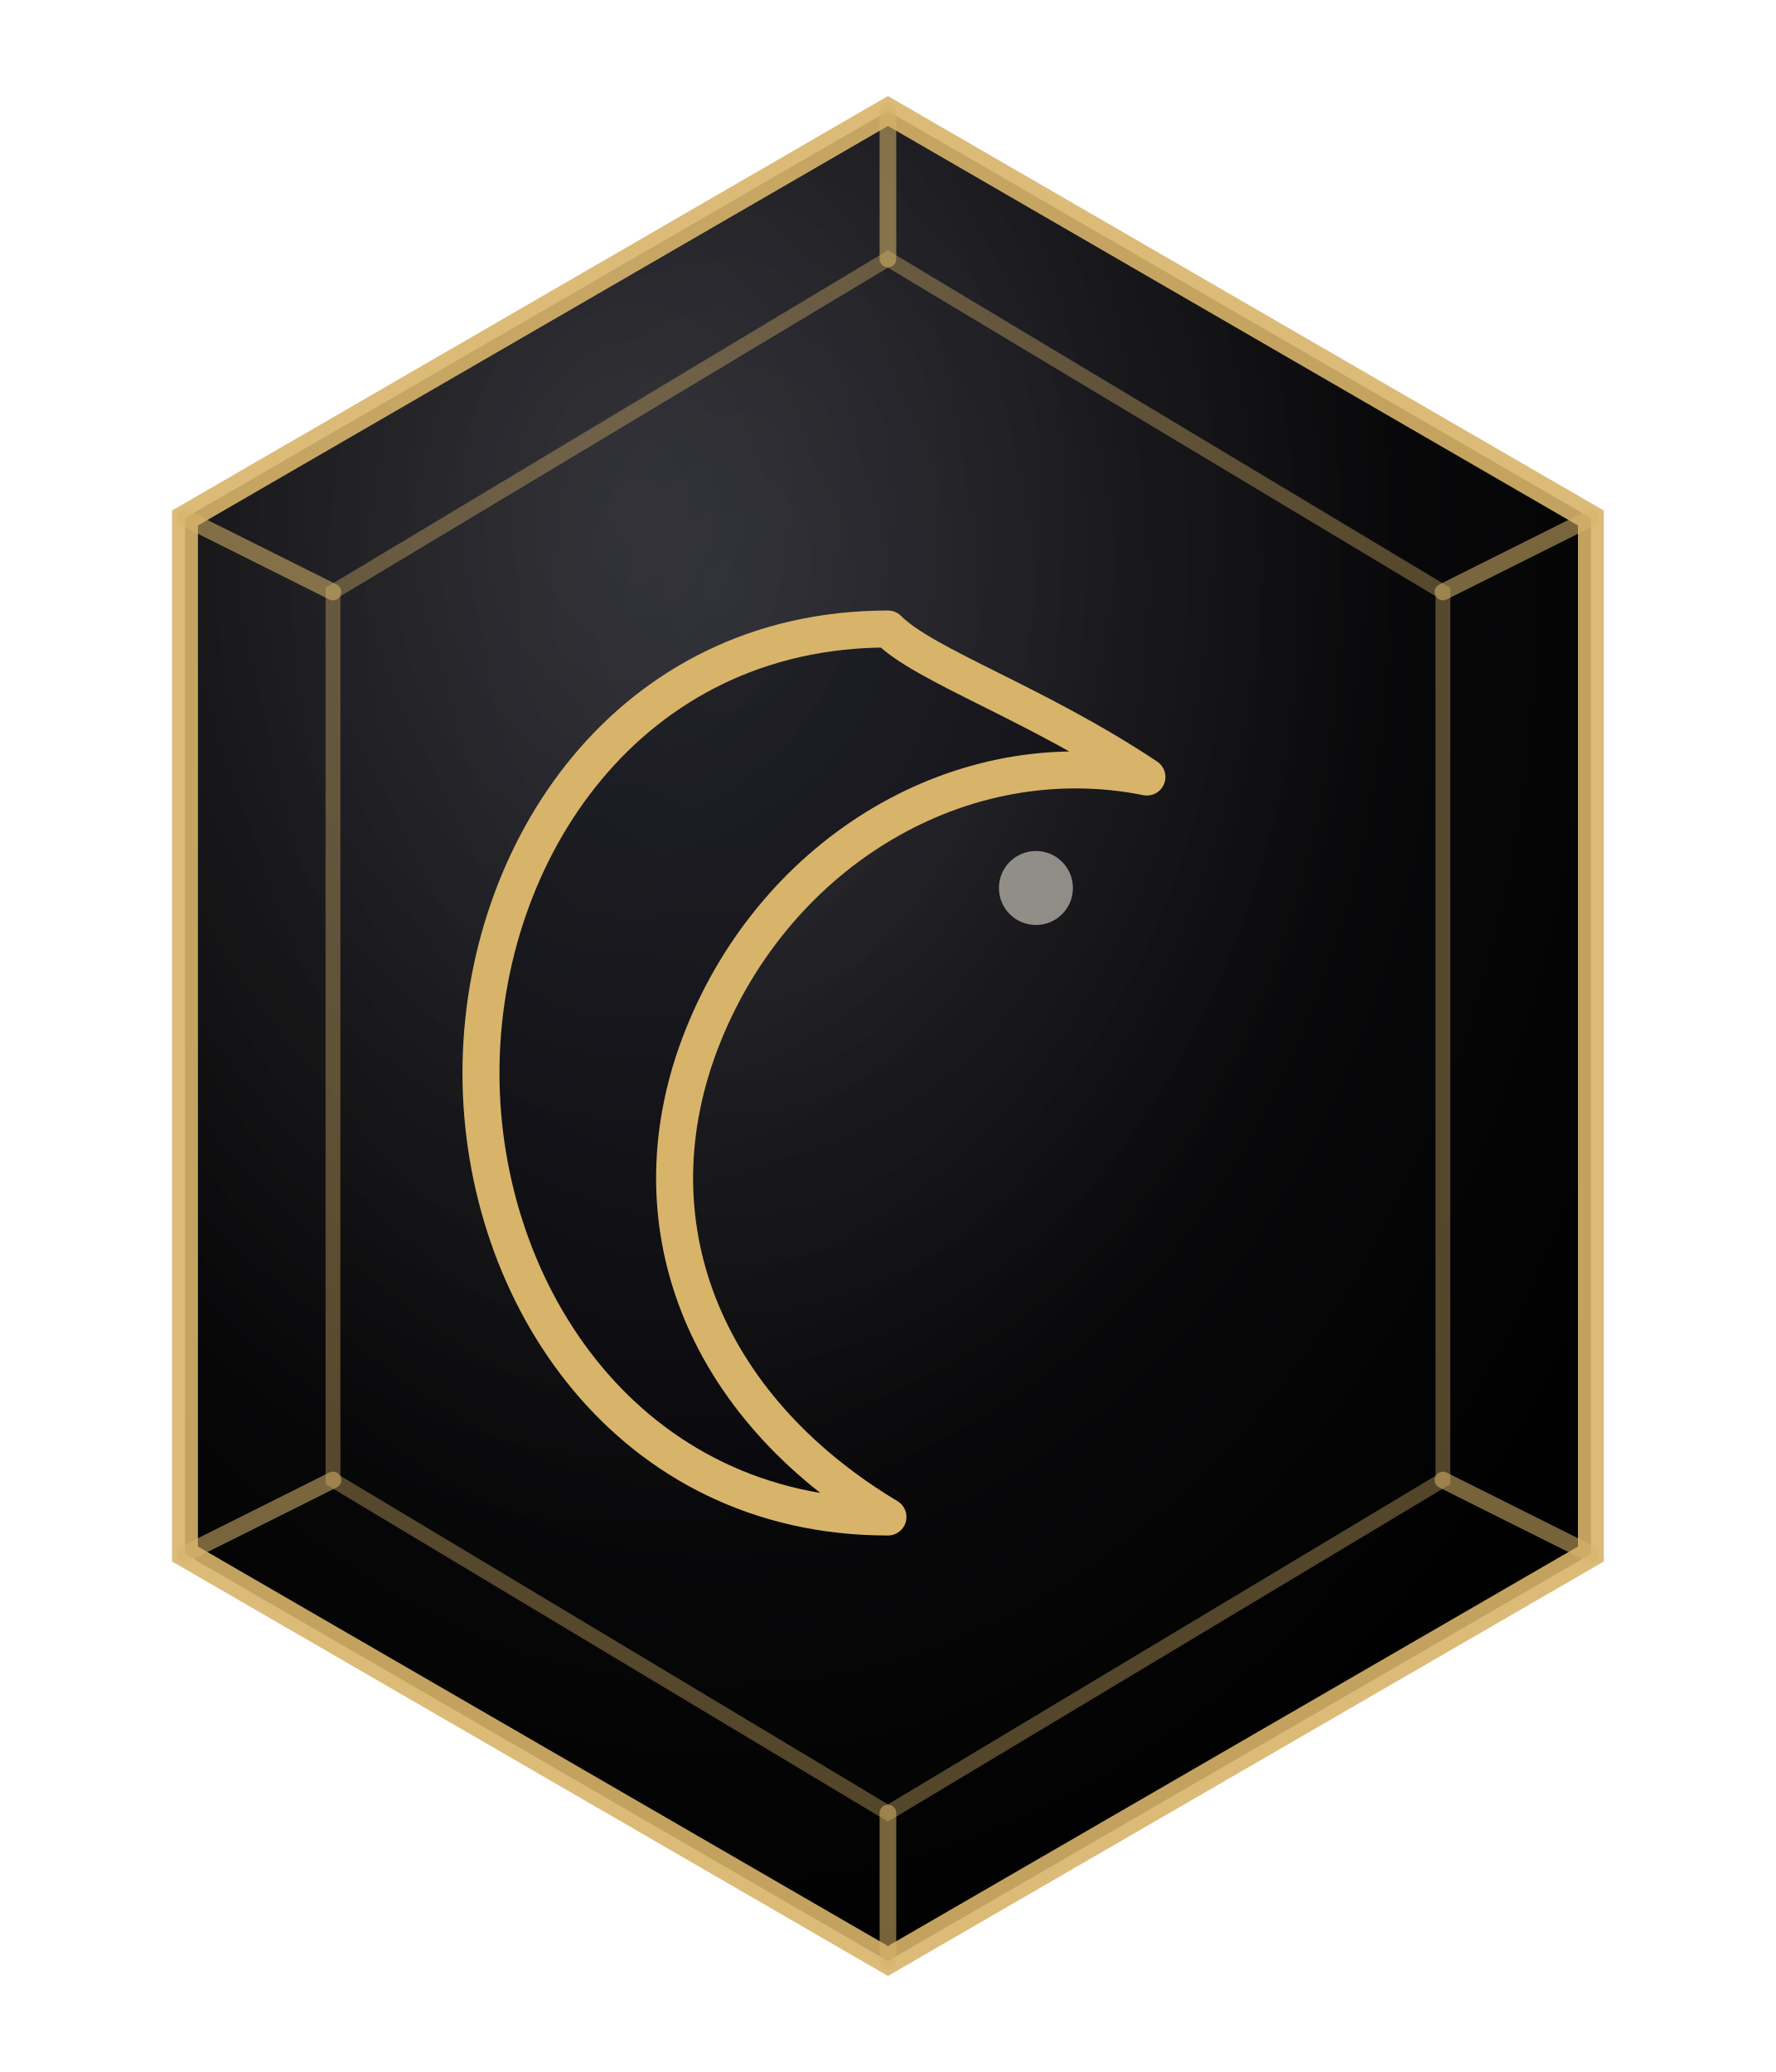
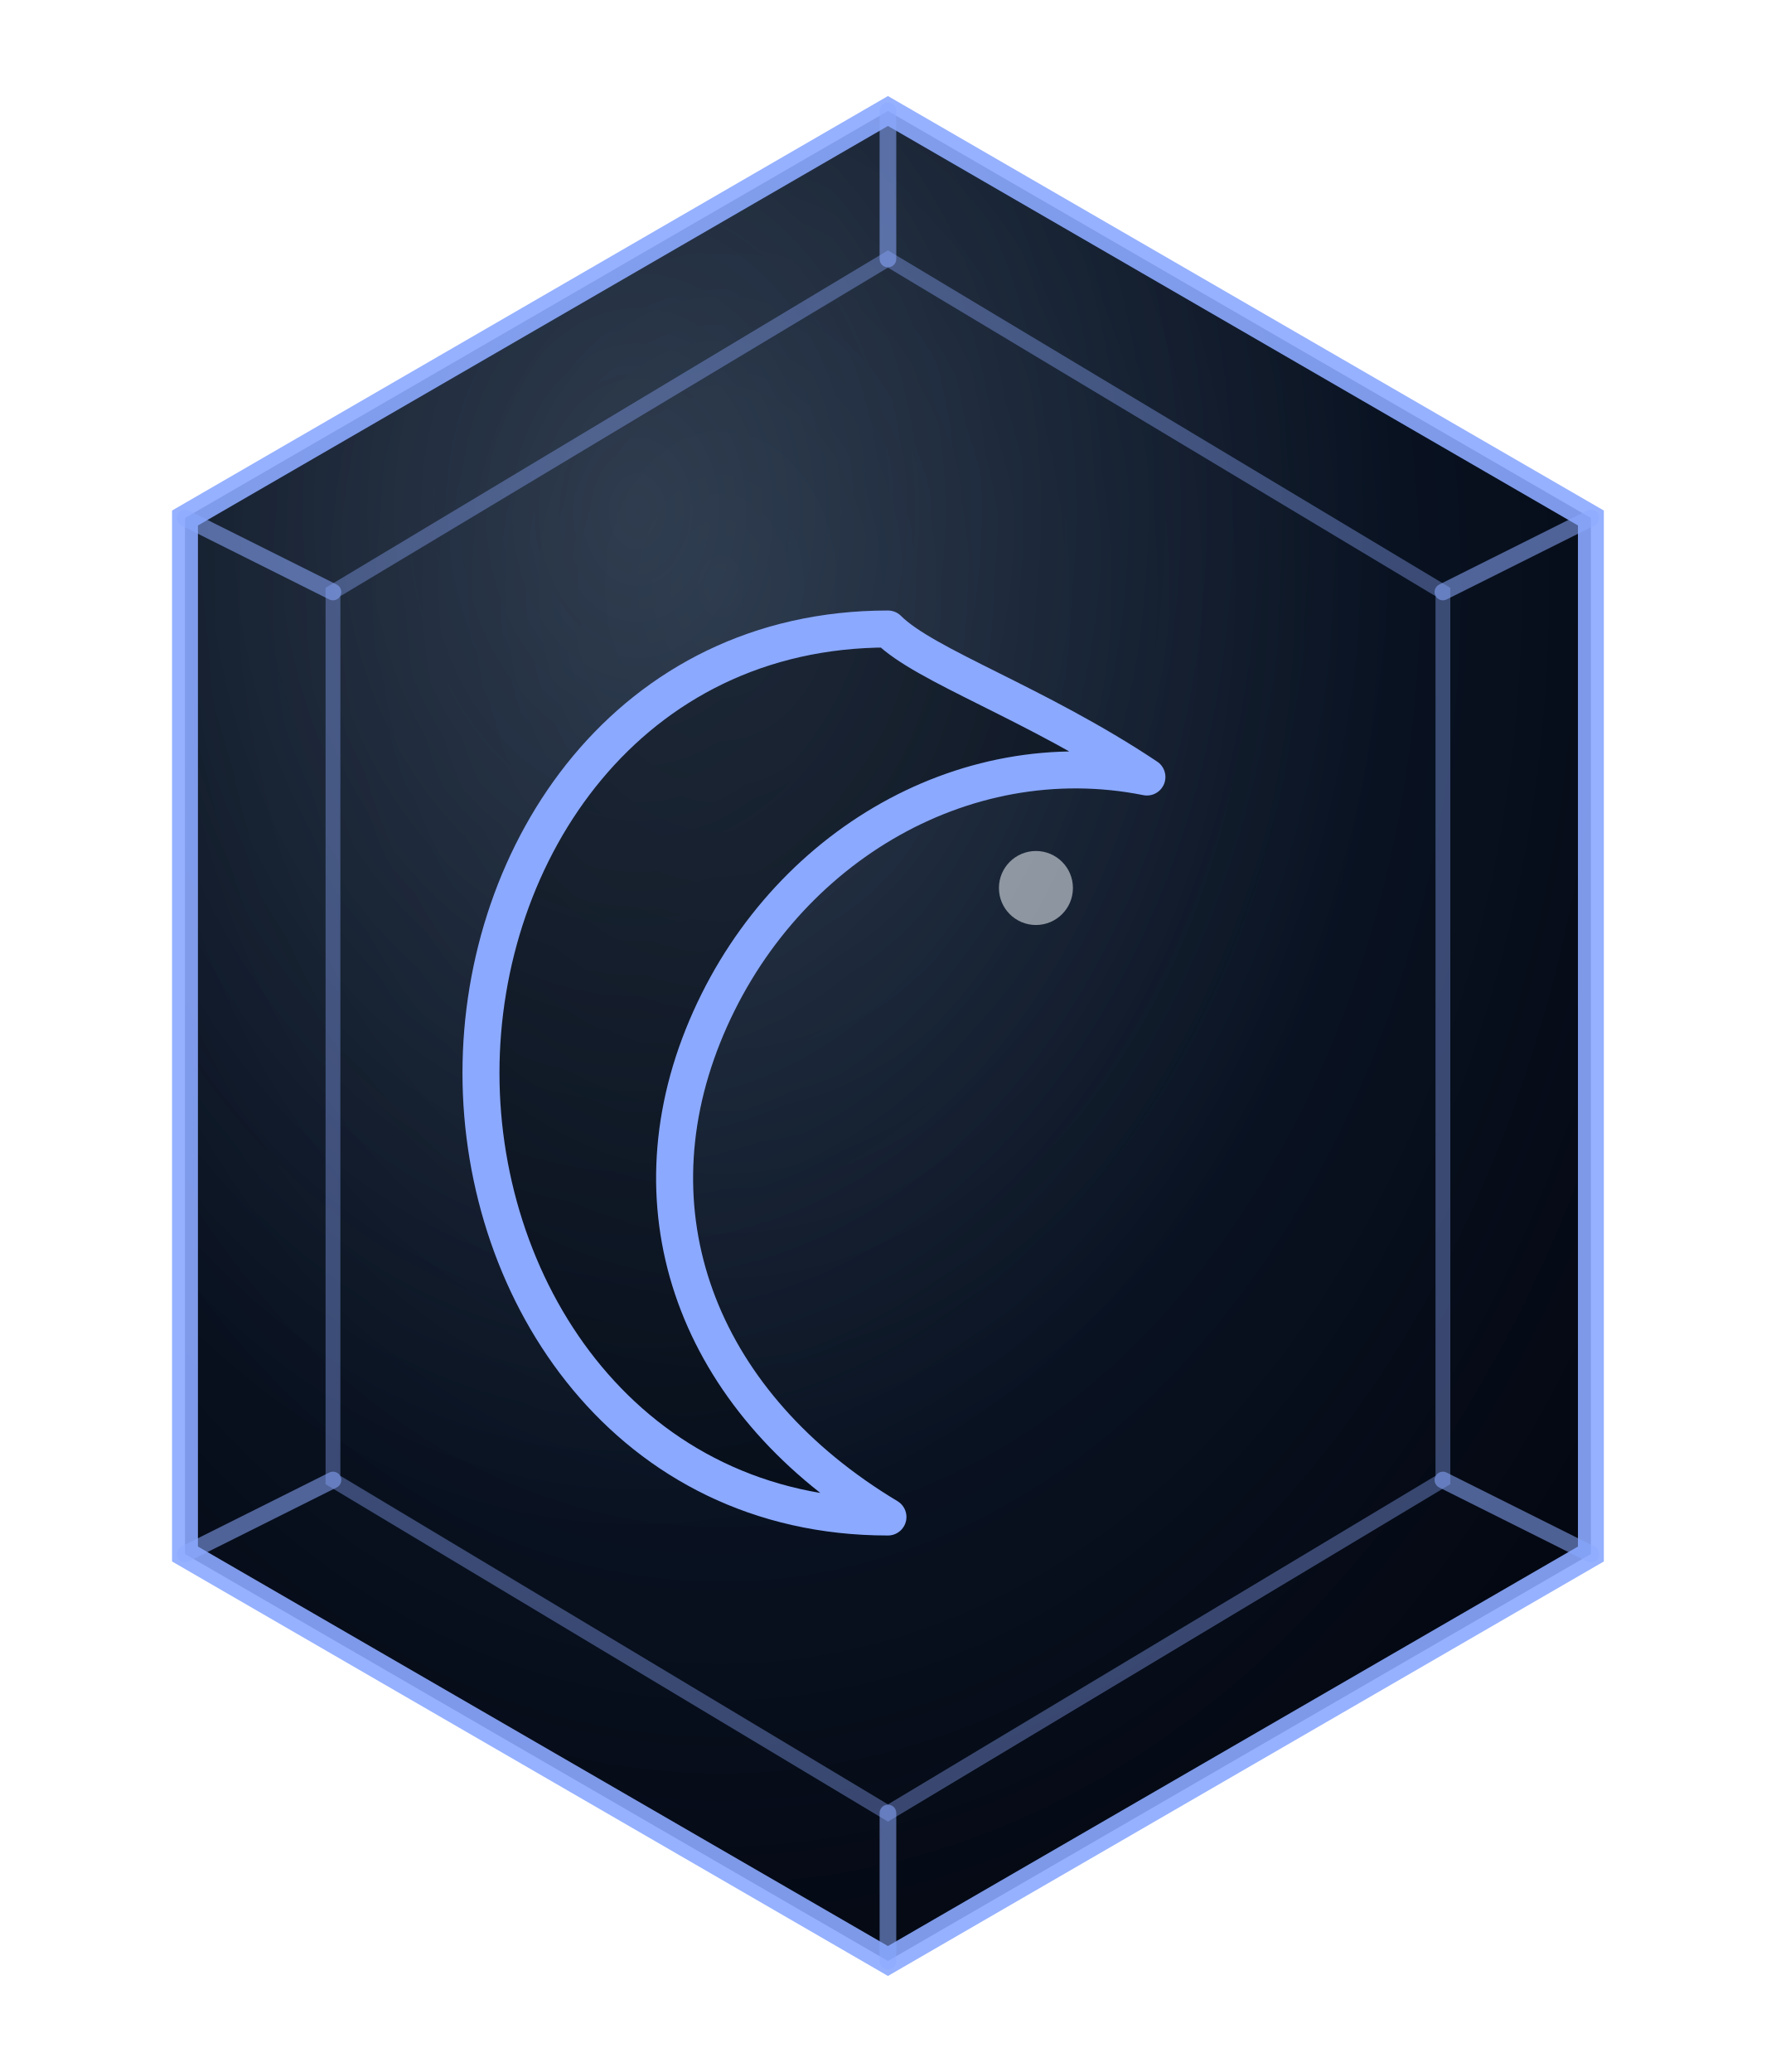
<svg xmlns="http://www.w3.org/2000/svg" viewBox="0 0 96 112" role="img" aria-label="Moon planet seal">
  <defs>
    <radialGradient id="plate" cx="38%" cy="26%" r="78%">
-       <stop offset="0%" stop-color="#1a1a22" />
-       <stop offset="55%" stop-color="#0a0a0c" />
-       <stop offset="100%" stop-color="#000000" />
+       <stop offset="0%" stop-color="#17263B" />
+       <stop offset="55%" stop-color="#0A1424" />
+       <stop offset="100%" stop-color="#040812" />
    </radialGradient>
    <radialGradient id="sheen" cx="32%" cy="22%" r="55%">
-       <stop offset="0%" stop-color="#fff" stop-opacity="0.12" />
-       <stop offset="100%" stop-color="#fff" stop-opacity="0" />
+       <stop offset="0%" stop-color="#EEF4FA" stop-opacity="0.12" />
+       <stop offset="100%" stop-color="#EEF4FA" stop-opacity="0" />
    </radialGradient>
  </defs>
-   <path d="M48 6 L86 28 L86 84 L48 106 L10 84 L10 28 Z" fill="url(#plate)" />
-   <path d="M48 6 L86 28 L86 84 L48 106 L10 84 L10 28 Z" fill="url(#sheen)" />
-   <path d="M48 6 L86 28 L86 84 L48 106 L10 84 L10 28 Z" fill="none" stroke="#d8b46a" stroke-width="1.4" opacity="0.9" />
-   <path d="M48 14 L78 32 L78 80 L48 98 L18 80 L18 32 Z" fill="none" stroke="#d8b46a" stroke-width="0.8" opacity="0.38" />
-   <g stroke="#d8b46a" stroke-width="0.9" opacity="0.55" stroke-linecap="round">
-     <line x1="48" y1="6" x2="48" y2="14" />
-     <line x1="86" y1="28" x2="78" y2="32" />
-     <line x1="86" y1="84" x2="78" y2="80" />
-     <line x1="48" y1="106" x2="48" y2="98" />
-     <line x1="10" y1="84" x2="18" y2="80" />
-     <line x1="10" y1="28" x2="18" y2="32" />
+   <path vector-effect="non-scaling-stroke" d="M48 6 L86 28 L86 84 L48 106 L10 84 L10 28 Z" fill="url(#plate)" />
+   <path vector-effect="non-scaling-stroke" d="M48 6 L86 28 L86 84 L48 106 L10 84 L10 28 Z" fill="url(#sheen)" />
+   <path vector-effect="non-scaling-stroke" d="M48 6 L86 28 L86 84 L48 106 L10 84 L10 28 Z" fill="none" stroke="#8BA9FF" stroke-width="1.4" opacity="0.9" />
+   <path vector-effect="non-scaling-stroke" d="M48 14 L78 32 L78 80 L48 98 L18 80 L18 32 Z" fill="none" stroke="#8BA9FF" stroke-width="0.8" opacity="0.38" />
+   <g stroke="#8BA9FF" stroke-width="0.9" opacity="0.55" stroke-linecap="round">
+     <line vector-effect="non-scaling-stroke" x1="48" y1="6" x2="48" y2="14" />
+     <line vector-effect="non-scaling-stroke" x1="86" y1="28" x2="78" y2="32" />
+     <line vector-effect="non-scaling-stroke" x1="86" y1="84" x2="78" y2="80" />
+     <line vector-effect="non-scaling-stroke" x1="48" y1="106" x2="48" y2="98" />
+     <line vector-effect="non-scaling-stroke" x1="10" y1="84" x2="18" y2="80" />
+     <line vector-effect="non-scaling-stroke" x1="10" y1="28" x2="18" y2="32" />
  </g>
  <g fill="none" stroke-linecap="round" stroke-linejoin="round" vector-effect="non-scaling-stroke">
-     <g stroke="#d8b46a" stroke-width="2">
-       <path d="M48 34c-14 0-22 12-22 24s8 24 22 24c-10-6-14-16-10-26 4-10 14-16 24-14-6-4-12-6-14-8z" fill="#0a0a10" fill-opacity="0.38" />
-       <circle cx="56" cy="48" r="2" fill="#f2ecdf" stroke="none" opacity="0.55" />
+     <g stroke="#8BA9FF" stroke-width="2">
+       <path vector-effect="non-scaling-stroke" d="M48 34c-14 0-22 12-22 24s8 24 22 24c-10-6-14-16-10-26 4-10 14-16 24-14-6-4-12-6-14-8z" fill="#040812" fill-opacity="0.38" />
+       <circle vector-effect="non-scaling-stroke" cx="56" cy="48" r="2" fill="#EEF4FA" stroke="none" opacity="0.55" />
    </g>
  </g>
</svg>
